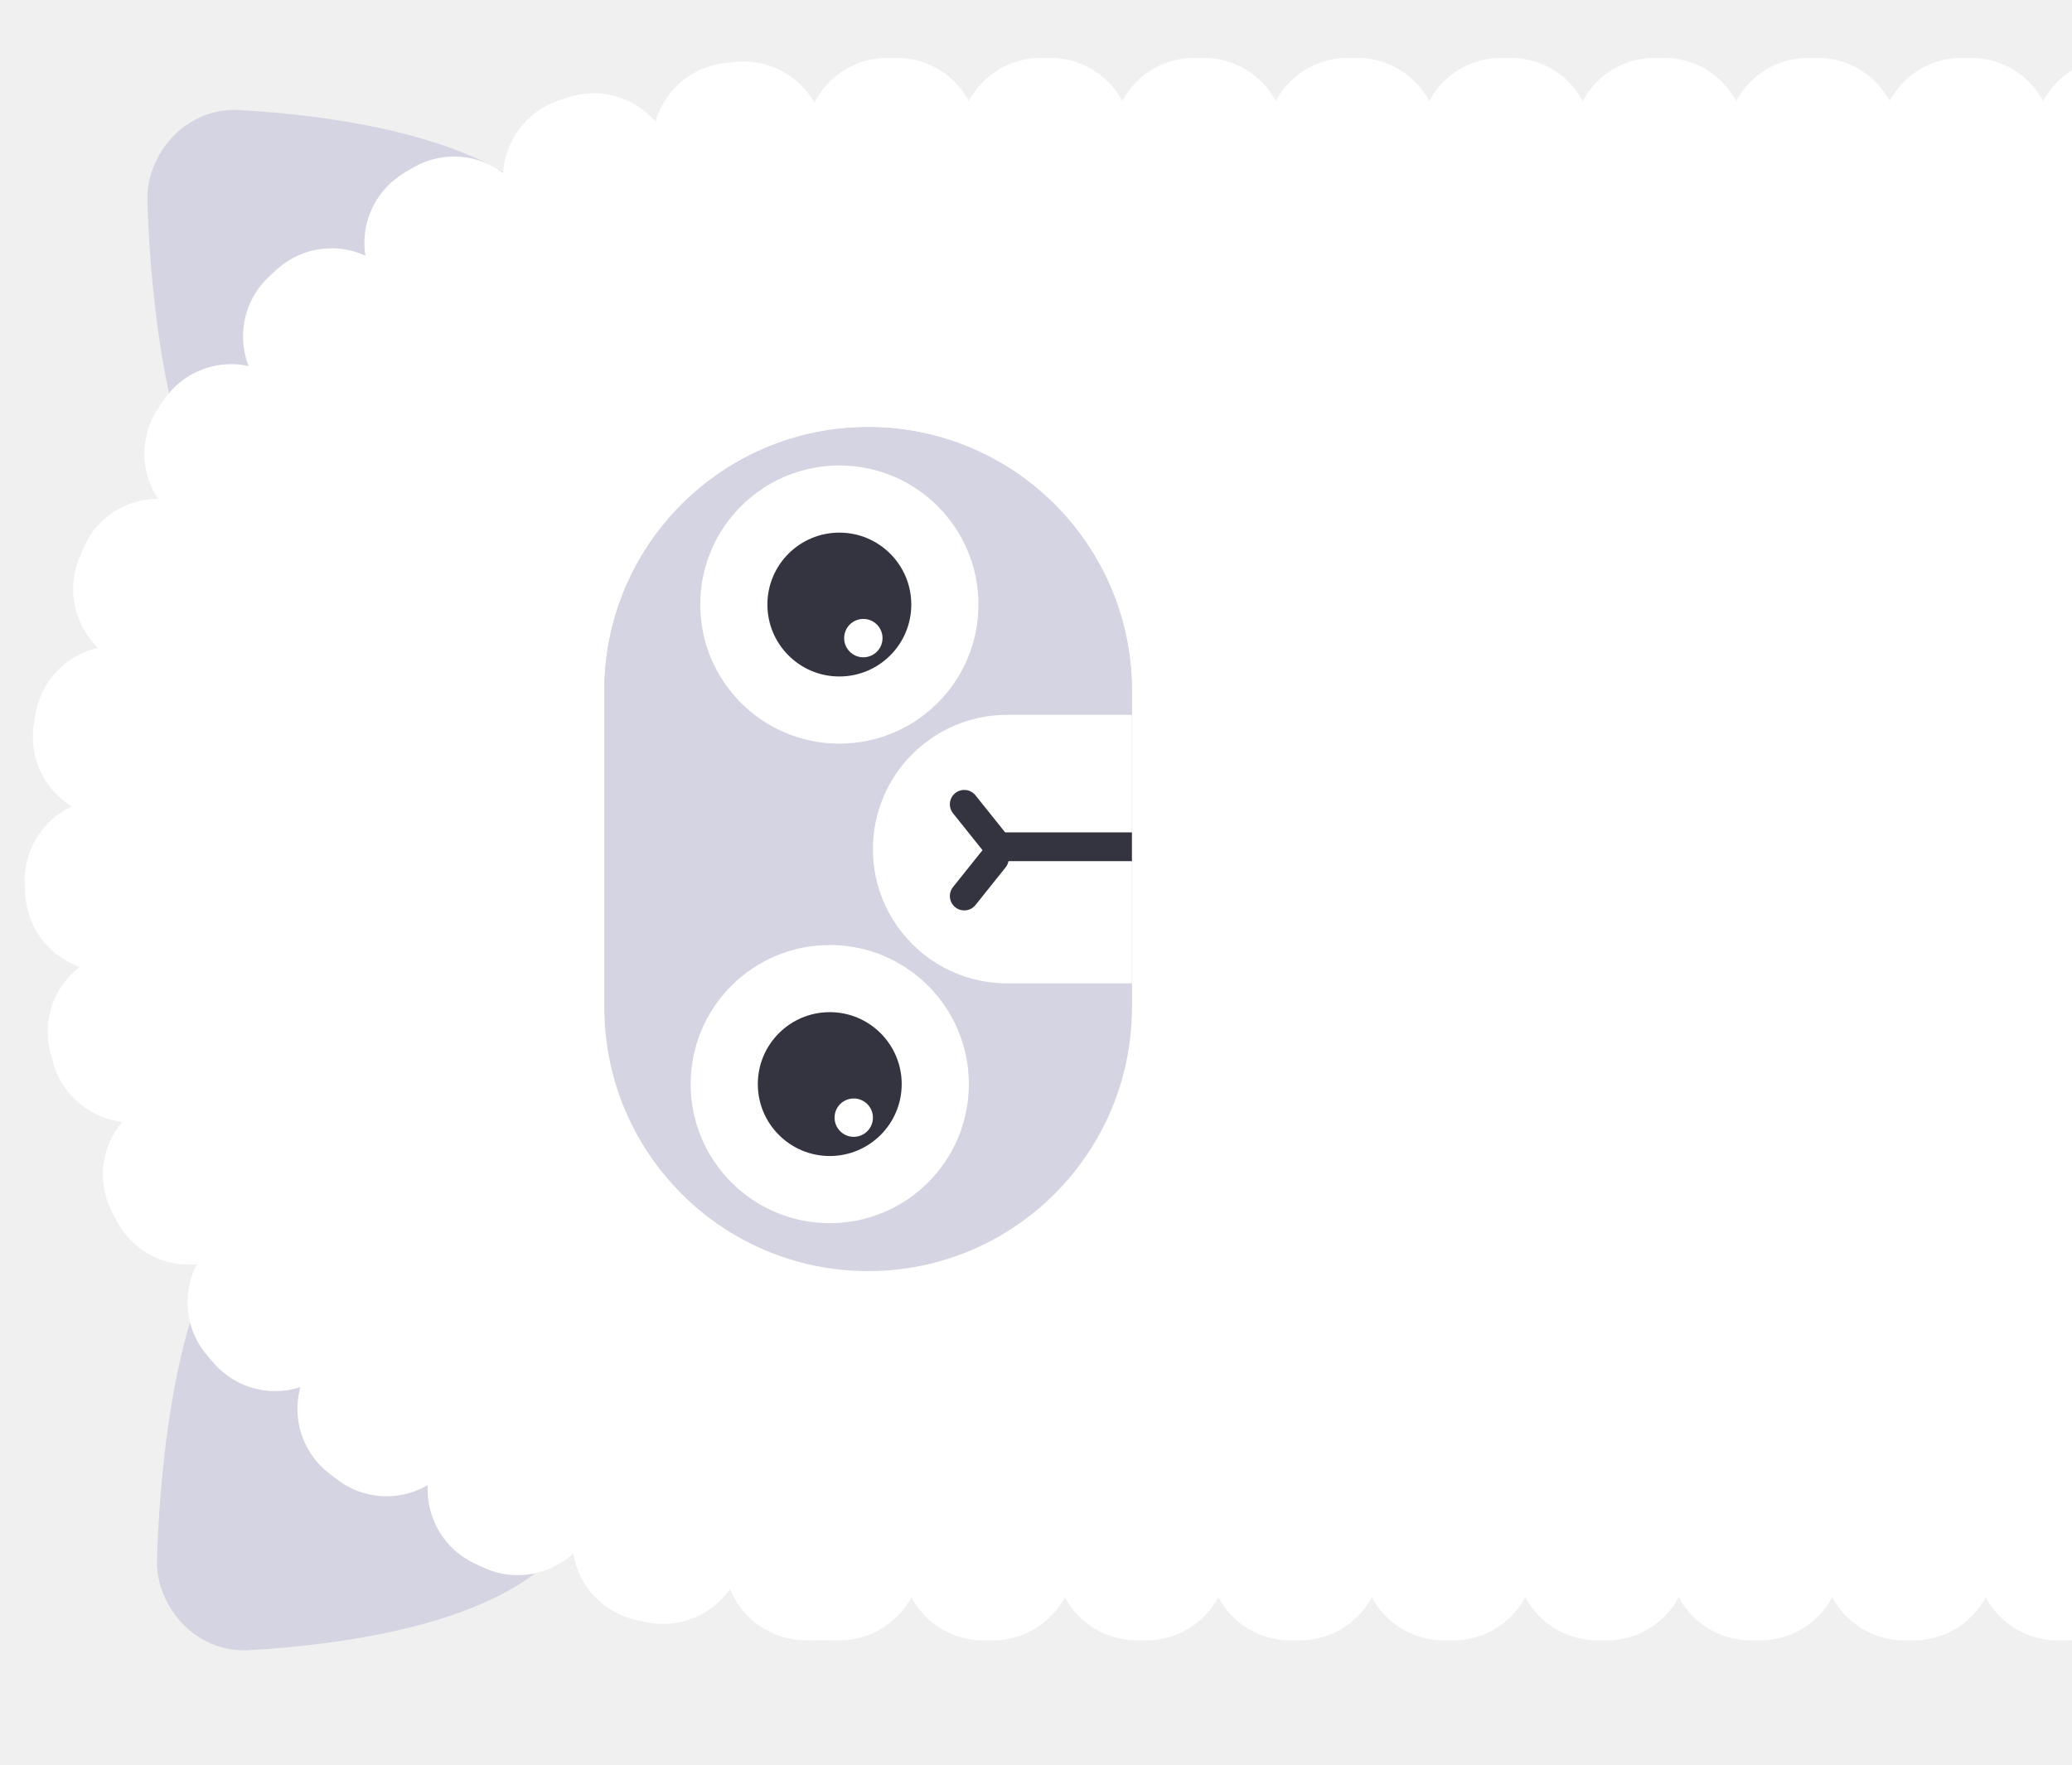
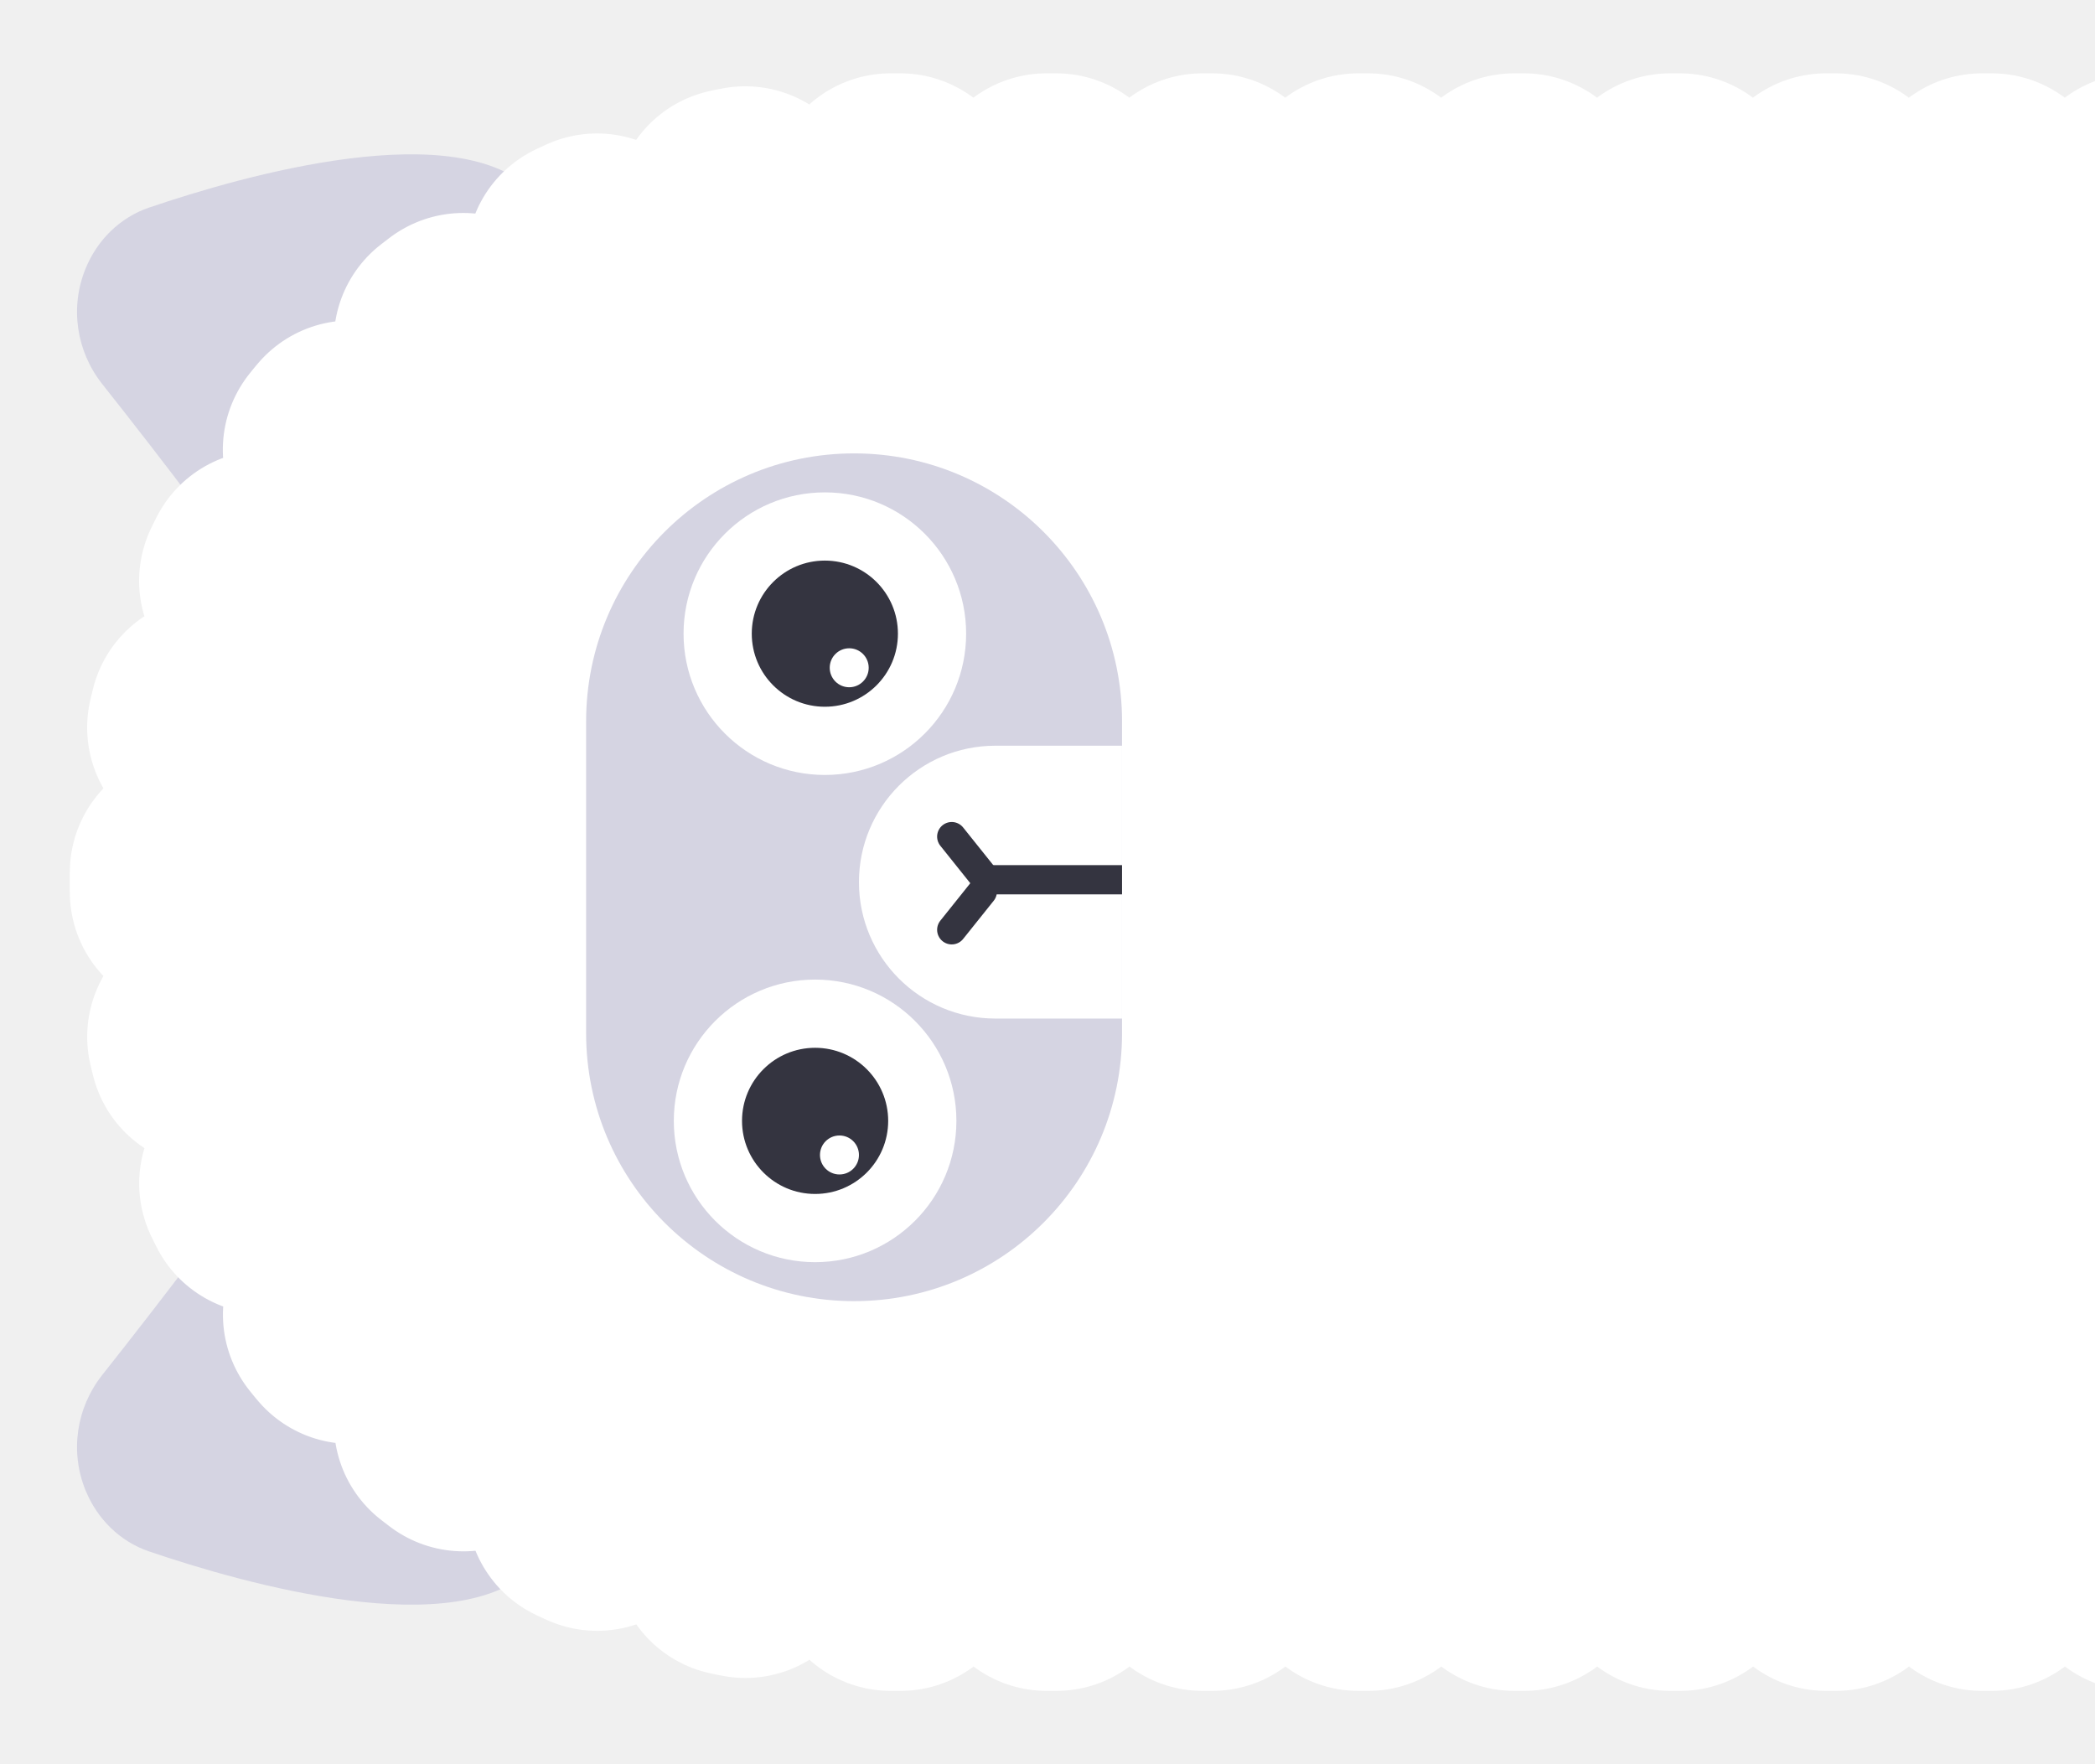
- <svg xmlns="http://www.w3.org/2000/svg" width="216" height="184" viewBox="0 0 216 184" fill="none">
-   <path d="M25.917 172.064C22.186 172.273 18.822 170.079 17.241 166.693C16.637 165.398 16.322 163.998 16.365 162.57C16.558 156.209 17.648 137.462 23.824 129.227C37.824 135.226 45.824 149.726 57.824 162.227C50.764 169.639 34.734 171.57 25.917 172.064Z" fill="#D5D4E2" />
-   <path d="M24.917 11.471C21.186 11.262 17.822 13.456 16.241 16.843C15.637 18.137 15.322 19.537 15.365 20.966C15.557 27.326 16.648 46.073 22.824 54.309C36.824 48.309 44.824 33.809 56.824 21.309C49.764 13.896 33.734 11.966 24.917 11.471Z" fill="#D5D4E2" />
-   <path d="M85 162.535C44.131 162.535 11 129.404 11 88.535C11 47.666 44.131 14.535 85 14.535L232 14.535L232 162.535L85 162.535Z" fill="white" stroke="white" stroke-width="17" stroke-linecap="round" stroke-linejoin="round" stroke-dasharray="1 15" />
-   <rect x="63" y="132.535" width="88" height="55" rx="27.5" transform="rotate(-90 63 132.535)" fill="#D5D4E2" />
-   <rect x="63" y="131.535" width="87" height="55" rx="27.5" transform="rotate(-90 63 131.535)" fill="#D5D4E2" />
-   <path d="M105 102.535C97.268 102.535 91 96.267 91 88.535C91 80.803 97.268 74.535 105 74.535L118 74.535L118 102.535L105 102.535Z" fill="white" />
-   <rect x="72" y="127.535" width="29" height="29" rx="14.5" transform="rotate(-90 72 127.535)" fill="white" />
-   <rect x="73" y="77.535" width="29" height="29" rx="14.5" transform="rotate(-90 73 77.5352)" fill="white" />
-   <rect x="79" y="120.535" width="15" height="15" rx="7.5" transform="rotate(-90 79 120.535)" fill="#343440" />
-   <rect width="4" height="4" rx="2" transform="matrix(-4.37114e-08 -1 -1 4.37114e-08 91 118.535)" fill="white" />
-   <rect x="80" y="70.535" width="15" height="15" rx="7.5" transform="rotate(-90 80 70.5352)" fill="#343440" />
-   <rect width="4" height="4" rx="2" transform="matrix(-4.37114e-08 -1 -1 4.37114e-08 92 68.5352)" fill="white" />
-   <line x1="100.521" y1="93.427" x2="103.657" y2="89.506" stroke="#343440" stroke-width="3" stroke-linecap="round" />
-   <line x1="1.5" y1="-1.5" x2="6.521" y2="-1.5" transform="matrix(0.624695 0.780869 0.780869 -0.624695 100.755 81.7549)" stroke="#343440" stroke-width="3" stroke-linecap="round" />
-   <line x1="105.5" y1="88.29" x2="116.5" y2="88.29" stroke="#343440" stroke-width="3" stroke-linecap="square" />
+ <svg xmlns="http://www.w3.org/2000/svg" width="215" height="181" viewBox="0 0 215 181" fill="none">
+   <path d="M15.289 159.211C12.296 158.192 9.976 155.873 8.779 152.947V152.947C7.16 148.989 7.831 144.467 10.486 141.115C13.236 137.642 16.99 132.836 20.829 127.718C34.829 133.718 42.829 148.218 54.829 160.718C47.108 168.824 24.978 162.511 15.289 159.211Z" fill="#D5D4E2" />
+   <path d="M15.289 21.306C12.296 22.326 9.976 24.644 8.779 27.571V27.571C7.16 31.528 7.831 36.051 10.486 39.403C13.236 42.875 16.99 47.682 20.829 52.8C34.829 46.8 42.829 32.3 54.829 19.8C47.108 11.693 24.978 18.007 15.289 21.306Z" fill="#D5D4E2" />
+   <rect x="19.652" y="161.026" width="141" height="432" rx="70.5" transform="rotate(-90 19.6523 161.026)" fill="white" stroke="white" stroke-width="25" stroke-linecap="round" stroke-linejoin="round" stroke-dasharray="1 15" />
+   <rect x="60.15" y="133.529" width="87" height="55" rx="27.5" transform="rotate(-90 60.1504 133.529)" fill="#D5D4E2" />
+   <path d="M102.15 104.529C94.418 104.529 88.15 98.261 88.15 90.529V90.529C88.15 82.797 94.418 76.529 102.15 76.529L115.15 76.529L115.15 104.529L102.15 104.529Z" fill="white" />
+   <rect x="69.15" y="129.529" width="29" height="29" rx="14.5" transform="rotate(-90 69.1504 129.529)" fill="white" />
+   <rect x="70.15" y="79.529" width="29" height="29" rx="14.5" transform="rotate(-90 70.1504 79.5293)" fill="white" />
+   <rect x="76.15" y="122.529" width="15" height="15" rx="7.5" transform="rotate(-90 76.1504 122.529)" fill="#343440" />
+   <rect width="4" height="4" rx="2" transform="matrix(-4.37114e-08 -1 -1 4.37114e-08 88.1504 120.529)" fill="white" />
+   <rect x="77.15" y="72.529" width="15" height="15" rx="7.5" transform="rotate(-90 77.1504 72.5293)" fill="#343440" />
+   <rect width="4" height="4" rx="2" transform="matrix(-4.37114e-08 -1 -1 4.37114e-08 89.1504 70.5293)" fill="white" />
+   <line x1="97.672" y1="95.421" x2="100.809" y2="91.5" stroke="#343440" stroke-width="3" stroke-linecap="round" />
+   <line x1="1.5" y1="-1.5" x2="6.521" y2="-1.5" transform="matrix(0.624695 0.780869 0.780869 -0.624695 97.9062 83.749)" stroke="#343440" stroke-width="3" stroke-linecap="round" />
+   <line x1="102.65" y1="90.284" x2="113.65" y2="90.284" stroke="#343440" stroke-width="3" stroke-linecap="square" />
</svg>
